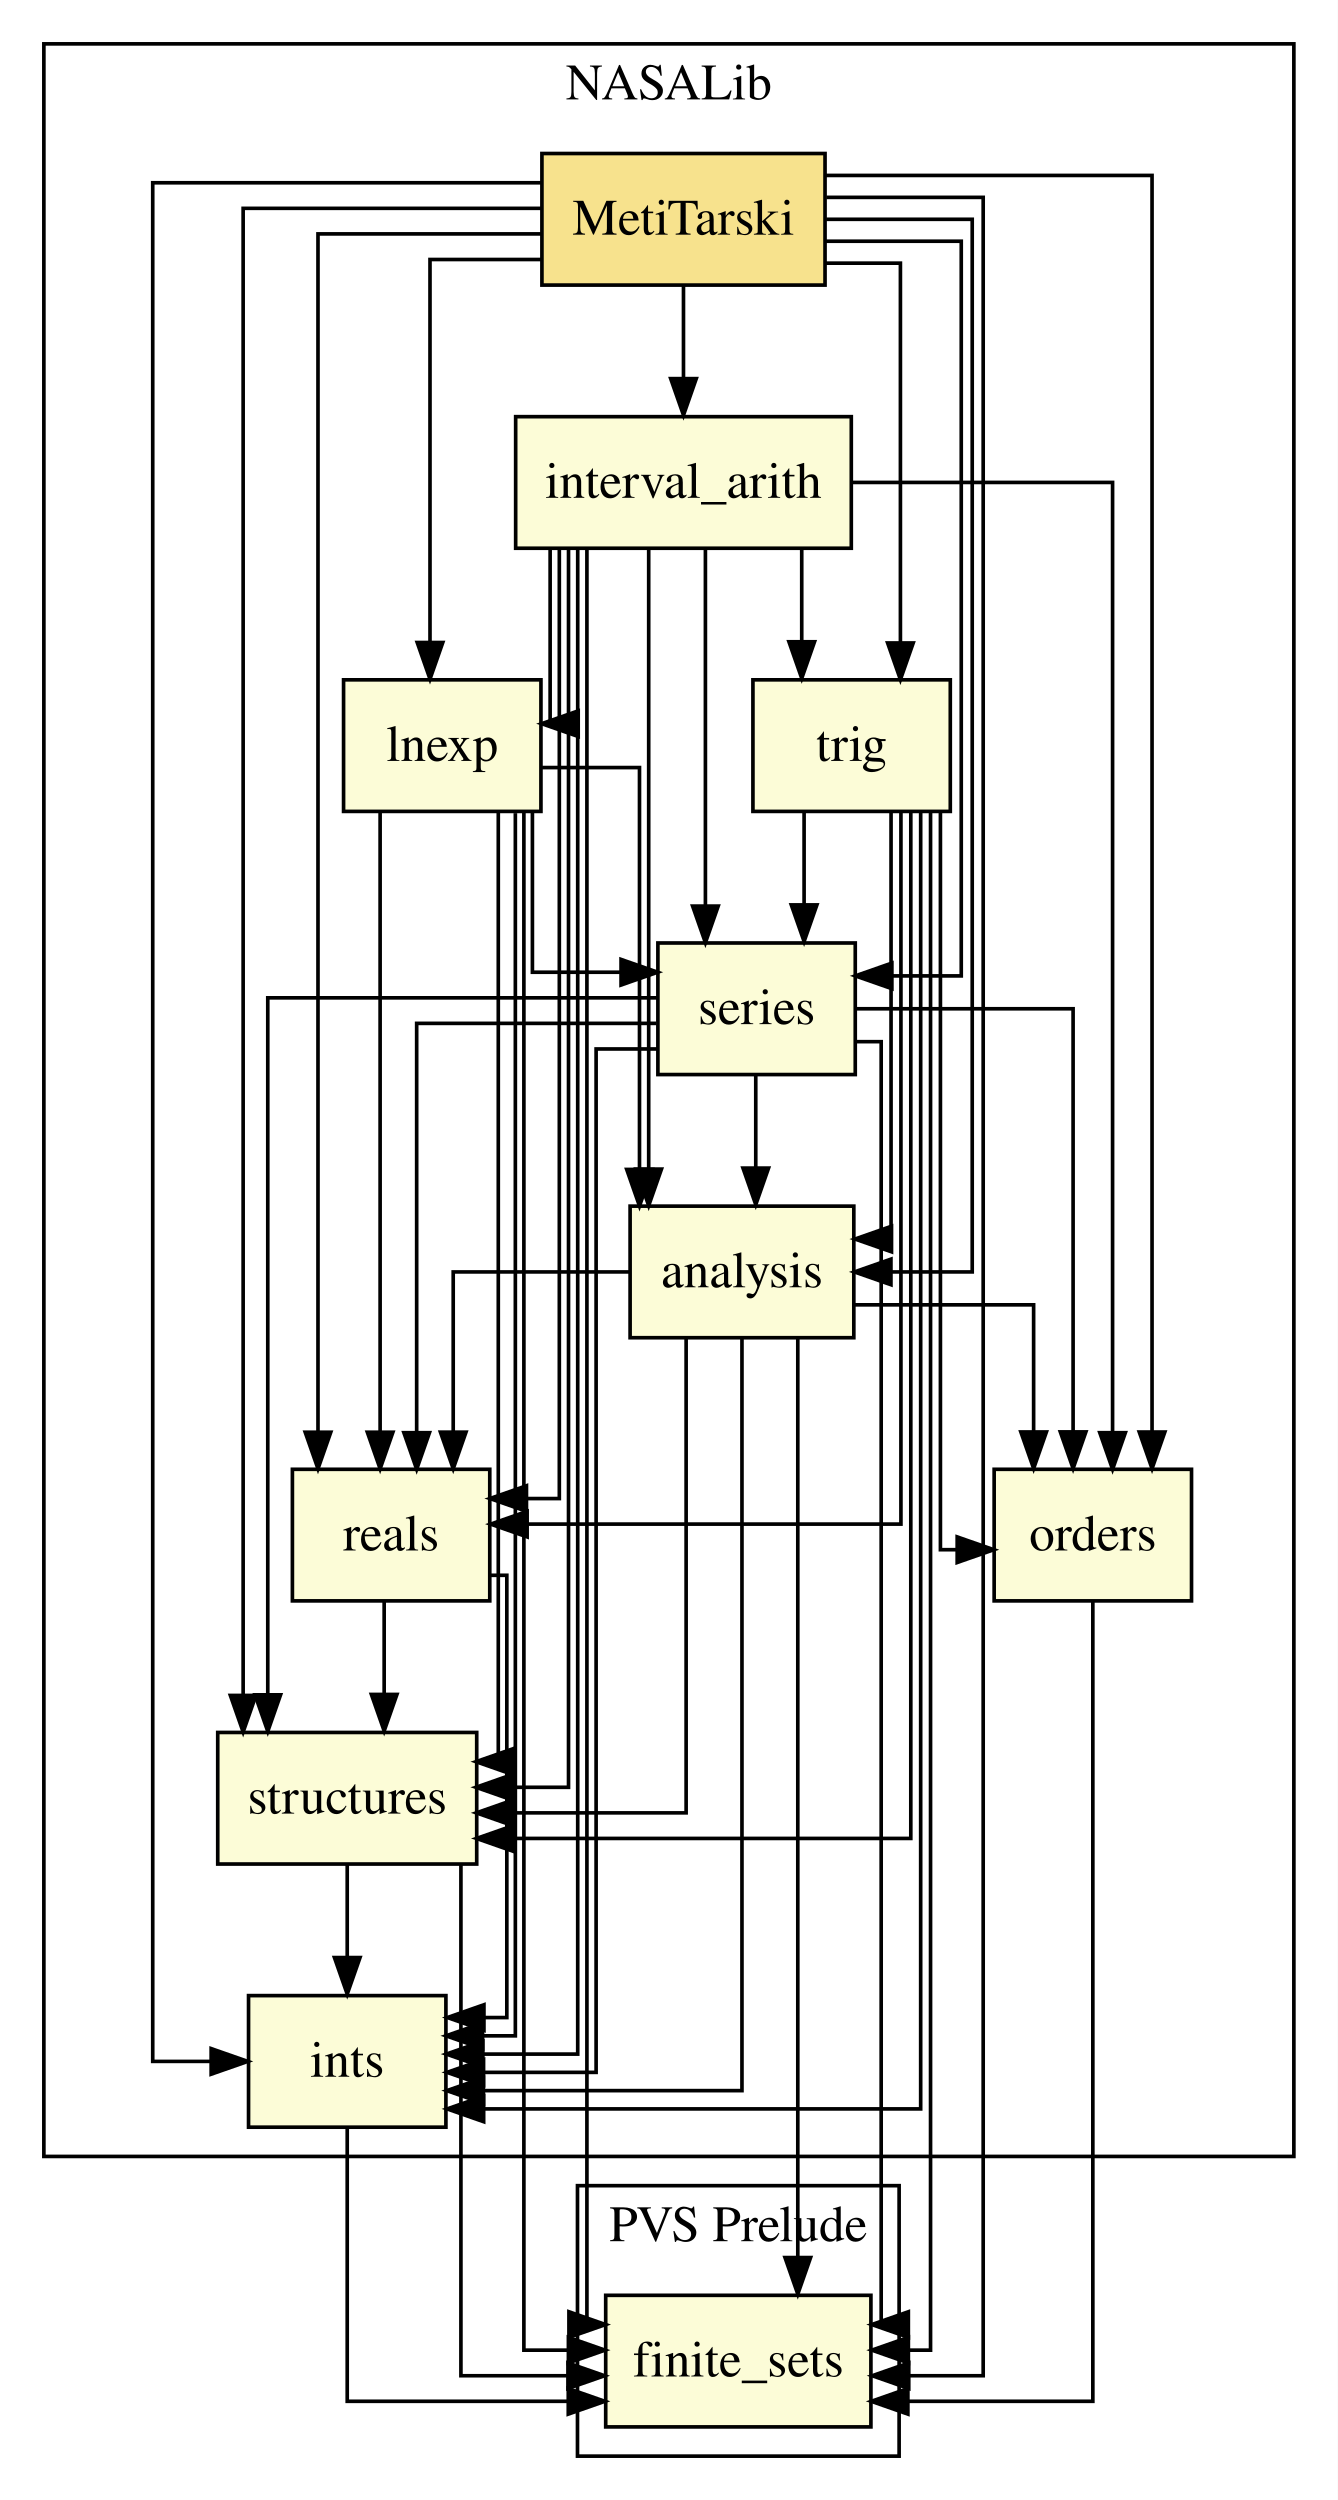
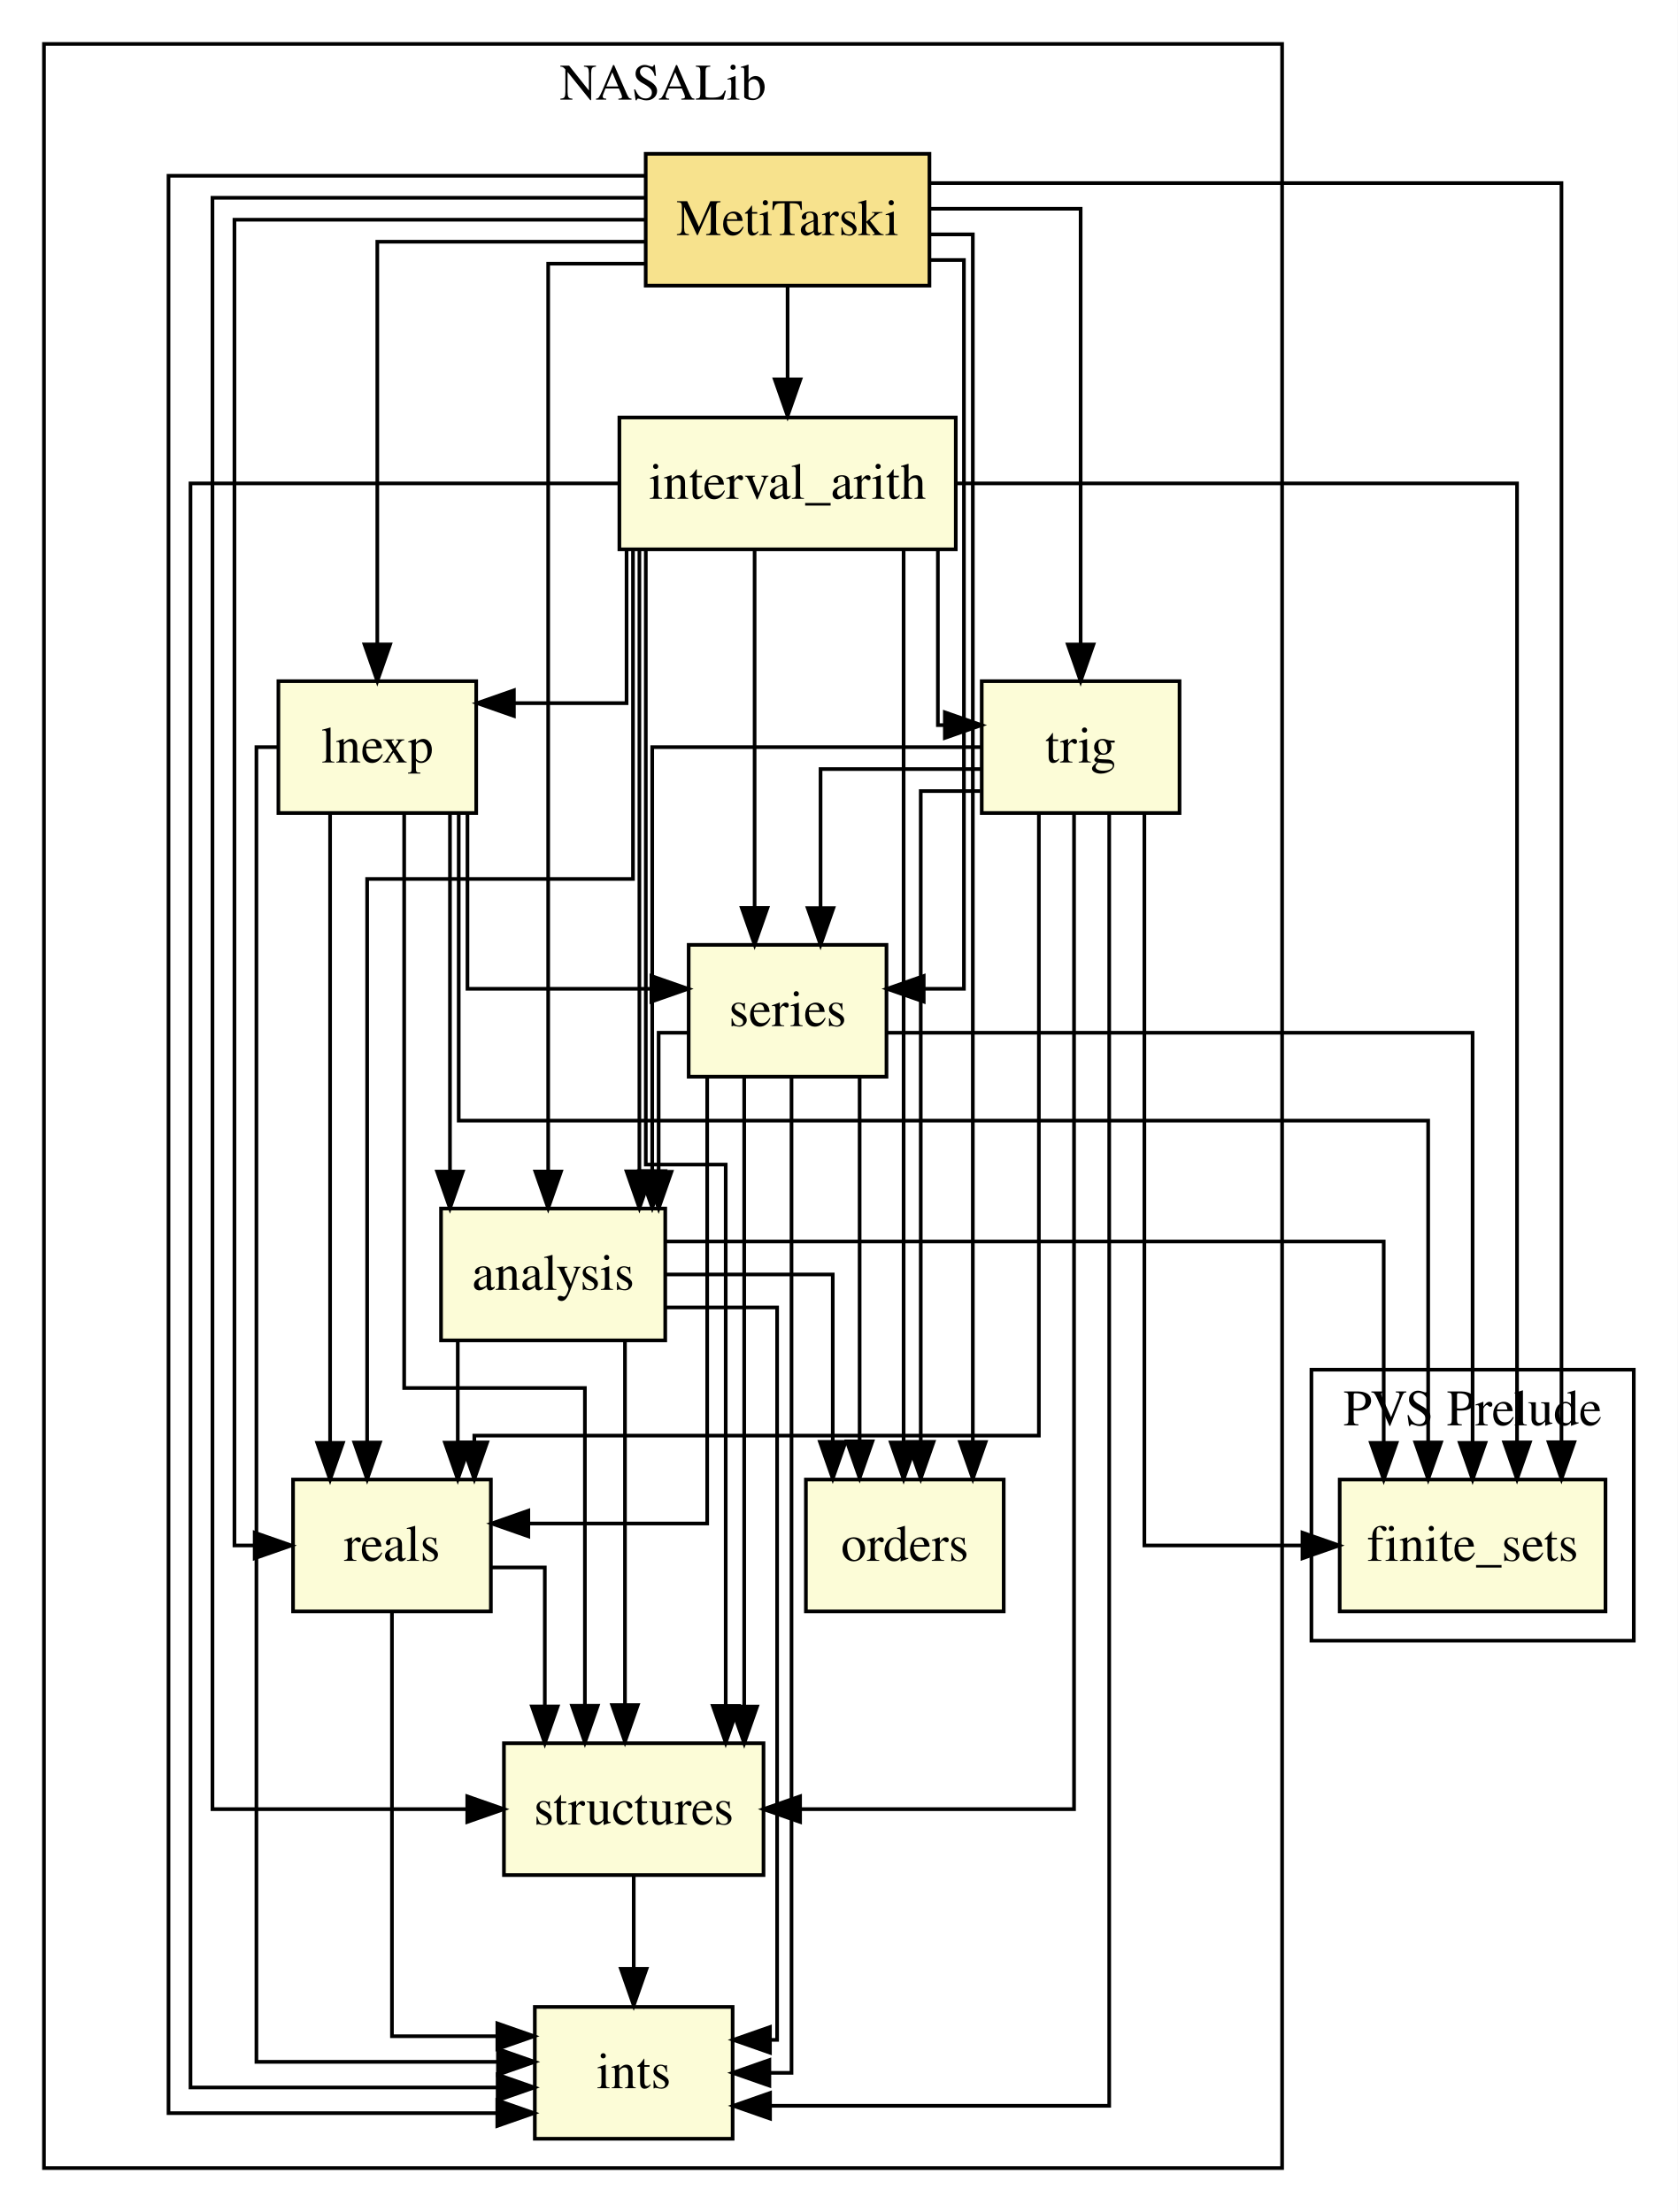
- <svg xmlns="http://www.w3.org/2000/svg" width="366pt" height="684pt" viewBox="0.00 0.00 366.00 684.00">
-   <g id="graph0" class="graph" transform="scale(1 1) rotate(0) translate(4 680)">
-     <polygon fill="#ffffff" stroke="transparent" points="-4,4 -4,-680 362,-680 362,4 -4,4" />
+ <svg xmlns="http://www.w3.org/2000/svg" width="458pt" height="604pt" viewBox="0.00 0.00 458.00 604.00">
+   <g id="graph0" class="graph" transform="scale(1 1) rotate(0) translate(4 600)">
+     <polygon fill="#ffffff" stroke="transparent" points="-4,4 -4,-600 454,-600 454,4 -4,4" />
    <g id="clust1" class="cluster">
-       <polygon fill="none" stroke="#000000" points="8,-90 8,-668 350,-668 350,-90 8,-90" />
-       <text text-anchor="middle" x="179" y="-652.8" font-family="Times,serif" font-size="14.00" fill="#000000">NASALib</text>
+       <polygon fill="none" stroke="#000000" points="8,-8 8,-588 346,-588 346,-8 8,-8" />
+       <text text-anchor="middle" x="177" y="-572.8" font-family="Times,serif" font-size="14.00" fill="#000000">NASALib</text>
    </g>
    <g id="clust2" class="cluster">
-       <polygon fill="none" stroke="#000000" points="154,-8 154,-82 242,-82 242,-8 154,-8" />
-       <text text-anchor="middle" x="198" y="-66.8" font-family="Times,serif" font-size="14.00" fill="#000000">PVS Prelude</text>
+       <polygon fill="none" stroke="#000000" points="354,-152 354,-226 442,-226 442,-152 354,-152" />
+       <text text-anchor="middle" x="398" y="-210.8" font-family="Times,serif" font-size="14.00" fill="#000000">PVS Prelude</text>
    </g>
    <g id="node1" class="node">
-       <polygon fill="#f7e28d" stroke="#000000" points="221.73,-638 144.27,-638 144.27,-602 221.73,-602 221.73,-638" />
-       <text text-anchor="middle" x="183" y="-615.8" font-family="Times,serif" font-size="14.00" fill="#000000">MetiTarski</text>
+       <polygon fill="#f7e28d" stroke="#000000" points="249.73,-558 172.27,-558 172.27,-522 249.73,-522 249.73,-558" />
+       <text text-anchor="middle" x="211" y="-535.8" font-family="Times,serif" font-size="14.00" fill="#000000">MetiTarski</text>
    </g>
    <g id="node2" class="node">
-       <polygon fill="#fcfcd7" stroke="#000000" points="229.604,-350 168.396,-350 168.396,-314 229.604,-314 229.604,-350" />
-       <text text-anchor="middle" x="199" y="-327.8" font-family="Times,serif" font-size="14.00" fill="#000000">analysis</text>
+       <polygon fill="#fcfcd7" stroke="#000000" points="177.604,-270 116.396,-270 116.396,-234 177.604,-234 177.604,-270" />
+       <text text-anchor="middle" x="147" y="-247.8" font-family="Times,serif" font-size="14.00" fill="#000000">analysis</text>
    </g>
    <g id="edge1" class="edge">
-       <path fill="none" stroke="#000000" d="M222.037,-620C241.94,-620 262,-620 262,-620 262,-620 262,-332 262,-332 262,-332 239.762,-332 239.762,-332" />
-       <polygon fill="#000000" stroke="#000000" points="239.762,-328.5 229.762,-332 239.762,-335.5 239.762,-328.5" />
+       <path fill="none" stroke="#000000" d="M172.228,-528C158.156,-528 145.647,-528 145.647,-528 145.647,-528 145.647,-280.109 145.647,-280.109" />
+       <polygon fill="#000000" stroke="#000000" points="149.147,-280.109 145.647,-270.109 142.147,-280.109 149.147,-280.109" />
    </g>
    <g id="node3" class="node">
-       <polygon fill="#fcfcd7" stroke="#000000" points="228.915,-566 137.085,-566 137.085,-530 228.915,-530 228.915,-566" />
-       <text text-anchor="middle" x="183" y="-543.8" font-family="Times,serif" font-size="14.00" fill="#000000">interval_arith</text>
+       <polygon fill="#fcfcd7" stroke="#000000" points="256.915,-486 165.085,-486 165.085,-450 256.915,-450 256.915,-486" />
+       <text text-anchor="middle" x="211" y="-463.8" font-family="Times,serif" font-size="14.00" fill="#000000">interval_arith</text>
    </g>
    <g id="edge2" class="edge">
-       <path fill="none" stroke="#000000" d="M183,-601.831C183,-601.831 183,-576.413 183,-576.413" />
-       <polygon fill="#000000" stroke="#000000" points="186.5,-576.413 183,-566.413 179.5,-576.413 186.5,-576.413" />
+       <path fill="none" stroke="#000000" d="M211,-521.831C211,-521.831 211,-496.413 211,-496.413" />
+       <polygon fill="#000000" stroke="#000000" points="214.5,-496.413 211,-486.413 207.5,-496.413 214.5,-496.413" />
    </g>
    <g id="node4" class="node">
-       <polygon fill="#fcfcd7" stroke="#000000" points="118,-134 64,-134 64,-98 118,-98 118,-134" />
-       <text text-anchor="middle" x="91" y="-111.8" font-family="Times,serif" font-size="14.00" fill="#000000">ints</text>
+       <polygon fill="#fcfcd7" stroke="#000000" points="196,-52 142,-52 142,-16 196,-16 196,-52" />
+       <text text-anchor="middle" x="169" y="-29.8" font-family="Times,serif" font-size="14.00" fill="#000000">ints</text>
    </g>
    <g id="edge3" class="edge">
-       <path fill="none" stroke="#000000" d="M144.085,-630C101.071,-630 37.786,-630 37.786,-630 37.786,-630 37.786,-116 37.786,-116 37.786,-116 53.77,-116 53.77,-116" />
-       <polygon fill="#000000" stroke="#000000" points="53.77,-119.5 63.77,-116 53.77,-112.5 53.77,-119.5" />
+       <path fill="none" stroke="#000000" d="M172.228,-552C122.333,-552 42,-552 42,-552 42,-552 42,-23 42,-23 42,-23 131.755,-23 131.755,-23" />
+       <polygon fill="#000000" stroke="#000000" points="131.755,-26.5 141.755,-23 131.755,-19.5 131.755,-26.5" />
    </g>
    <g id="node5" class="node">
-       <polygon fill="#fcfcd7" stroke="#000000" points="144,-494 90,-494 90,-458 144,-458 144,-494" />
-       <text text-anchor="middle" x="117" y="-471.8" font-family="Times,serif" font-size="14.00" fill="#000000">lnexp</text>
+       <polygon fill="#fcfcd7" stroke="#000000" points="126,-414 72,-414 72,-378 126,-378 126,-414" />
+       <text text-anchor="middle" x="99" y="-391.8" font-family="Times,serif" font-size="14.00" fill="#000000">lnexp</text>
    </g>
    <g id="edge4" class="edge">
-       <path fill="none" stroke="#000000" d="M144.268,-609C128.382,-609 113.647,-609 113.647,-609 113.647,-609 113.647,-504.214 113.647,-504.214" />
-       <polygon fill="#000000" stroke="#000000" points="117.147,-504.214 113.647,-494.214 110.147,-504.214 117.147,-504.214" />
+       <path fill="none" stroke="#000000" d="M172.142,-534C139.794,-534 99,-534 99,-534 99,-534 99,-424.041 99,-424.041" />
+       <polygon fill="#000000" stroke="#000000" points="102.5,-424.041 99,-414.041 95.5,-424.041 102.5,-424.041" />
    </g>
    <g id="node6" class="node">
-       <polygon fill="#fcfcd7" stroke="#000000" points="322,-278 268,-278 268,-242 322,-242 322,-278" />
-       <text text-anchor="middle" x="295" y="-255.8" font-family="Times,serif" font-size="14.00" fill="#000000">orders</text>
+       <polygon fill="#fcfcd7" stroke="#000000" points="270,-196 216,-196 216,-160 270,-160 270,-196" />
+       <text text-anchor="middle" x="243" y="-173.8" font-family="Times,serif" font-size="14.00" fill="#000000">orders</text>
    </g>
    <g id="edge5" class="edge">
-       <path fill="none" stroke="#000000" d="M221.812,-632C259.545,-632 311.2,-632 311.2,-632 311.2,-632 311.2,-288.194 311.2,-288.194" />
-       <polygon fill="#000000" stroke="#000000" points="314.7,-288.194 311.2,-278.194 307.7,-288.194 314.7,-288.194" />
+       <path fill="none" stroke="#000000" d="M249.84,-536C256.631,-536 261.569,-536 261.569,-536 261.569,-536 261.569,-206.245 261.569,-206.245" />
+       <polygon fill="#000000" stroke="#000000" points="265.069,-206.245 261.569,-196.245 258.069,-206.245 265.069,-206.245" />
    </g>
    <g id="node7" class="node">
-       <polygon fill="#fcfcd7" stroke="#000000" points="130,-278 76,-278 76,-242 130,-242 130,-278" />
-       <text text-anchor="middle" x="103" y="-255.8" font-family="Times,serif" font-size="14.00" fill="#000000">reals</text>
+       <polygon fill="#fcfcd7" stroke="#000000" points="130,-196 76,-196 76,-160 130,-160 130,-196" />
+       <text text-anchor="middle" x="103" y="-173.8" font-family="Times,serif" font-size="14.00" fill="#000000">reals</text>
    </g>
    <g id="edge6" class="edge">
-       <path fill="none" stroke="#000000" d="M144.337,-616C116.197,-616 83,-616 83,-616 83,-616 83,-288.144 83,-288.144" />
-       <polygon fill="#000000" stroke="#000000" points="86.5,-288.144 83,-278.144 79.5,-288.144 86.5,-288.144" />
+       <path fill="none" stroke="#000000" d="M172.114,-540C127.374,-540 60,-540 60,-540 60,-540 60,-178 60,-178 60,-178 65.524,-178 65.524,-178" />
+       <polygon fill="#000000" stroke="#000000" points="65.524,-181.5 75.524,-178 65.524,-174.5 65.524,-181.5" />
    </g>
    <g id="node8" class="node">
-       <polygon fill="#fcfcd7" stroke="#000000" points="230,-422 176,-422 176,-386 230,-386 230,-422" />
-       <text text-anchor="middle" x="203" y="-399.8" font-family="Times,serif" font-size="14.00" fill="#000000">series</text>
+       <polygon fill="#fcfcd7" stroke="#000000" points="238,-342 184,-342 184,-306 238,-306 238,-342" />
+       <text text-anchor="middle" x="211" y="-319.8" font-family="Times,serif" font-size="14.00" fill="#000000">series</text>
    </g>
    <g id="edge7" class="edge">
-       <path fill="none" stroke="#000000" d="M221.891,-614C240.589,-614 259,-614 259,-614 259,-614 259,-413 259,-413 259,-413 240.016,-413 240.016,-413" />
-       <polygon fill="#000000" stroke="#000000" points="240.016,-409.5 230.016,-413 240.016,-416.5 240.016,-409.5" />
+       <path fill="none" stroke="#000000" d="M249.857,-529C255.33,-529 259.138,-529 259.138,-529 259.138,-529 259.138,-330 259.138,-330 259.138,-330 248.164,-330 248.164,-330" />
+       <polygon fill="#000000" stroke="#000000" points="248.164,-326.5 238.164,-330 248.164,-333.5 248.164,-326.5" />
    </g>
    <g id="node9" class="node">
-       <polygon fill="#fcfcd7" stroke="#000000" points="126.429,-206 55.571,-206 55.571,-170 126.429,-170 126.429,-206" />
-       <text text-anchor="middle" x="91" y="-183.8" font-family="Times,serif" font-size="14.00" fill="#000000">structures</text>
+       <polygon fill="#fcfcd7" stroke="#000000" points="204.429,-124 133.571,-124 133.571,-88 204.429,-88 204.429,-124" />
+       <text text-anchor="middle" x="169" y="-101.8" font-family="Times,serif" font-size="14.00" fill="#000000">structures</text>
    </g>
    <g id="edge8" class="edge">
-       <path fill="none" stroke="#000000" d="M144.218,-623C108.999,-623 62.524,-623 62.524,-623 62.524,-623 62.524,-216.138 62.524,-216.138" />
-       <polygon fill="#000000" stroke="#000000" points="66.024,-216.138 62.524,-206.138 59.024,-216.138 66.024,-216.138" />
+       <path fill="none" stroke="#000000" d="M172.191,-546C125.699,-546 54,-546 54,-546 54,-546 54,-106 54,-106 54,-106 123.558,-106 123.558,-106" />
+       <polygon fill="#000000" stroke="#000000" points="123.558,-109.5 133.558,-106 123.558,-102.5 123.558,-109.5" />
    </g>
    <g id="node10" class="node">
-       <polygon fill="#fcfcd7" stroke="#000000" points="256,-494 202,-494 202,-458 256,-458 256,-494" />
-       <text text-anchor="middle" x="229" y="-471.8" font-family="Times,serif" font-size="14.00" fill="#000000">trig</text>
+       <polygon fill="#fcfcd7" stroke="#000000" points="318,-414 264,-414 264,-378 318,-378 318,-414" />
+       <text text-anchor="middle" x="291" y="-391.8" font-family="Times,serif" font-size="14.00" fill="#000000">trig</text>
    </g>
    <g id="edge9" class="edge">
-       <path fill="none" stroke="#000000" d="M221.927,-608C233.115,-608 242.353,-608 242.353,-608 242.353,-608 242.353,-504.077 242.353,-504.077" />
-       <polygon fill="#000000" stroke="#000000" points="245.854,-504.077 242.353,-494.077 238.854,-504.077 245.854,-504.077" />
+       <path fill="none" stroke="#000000" d="M250.063,-543C270.37,-543 291,-543 291,-543 291,-543 291,-424.025 291,-424.025" />
+       <polygon fill="#000000" stroke="#000000" points="294.5,-424.025 291,-414.025 287.5,-424.025 294.5,-424.025" />
    </g>
    <g id="node11" class="node">
-       <polygon fill="#fcfcd7" stroke="#000000" points="234.28,-52 161.72,-52 161.72,-16 234.28,-16 234.28,-52" />
-       <text text-anchor="middle" x="198" y="-29.8" font-family="Times,serif" font-size="14.00" fill="#000000">finite_sets</text>
+       <polygon fill="#fcfcd7" stroke="#000000" points="434.28,-196 361.72,-196 361.72,-160 434.28,-160 434.28,-196" />
+       <text text-anchor="middle" x="398" y="-173.8" font-family="Times,serif" font-size="14.00" fill="#000000">finite_sets</text>
    </g>
    <g id="edge10" class="edge">
-       <path fill="none" stroke="#000000" d="M222.079,-626C243.199,-626 265,-626 265,-626 265,-626 265,-30 265,-30 265,-30 244.637,-30 244.637,-30" />
-       <polygon fill="#000000" stroke="#000000" points="244.637,-26.5 234.637,-30 244.637,-33.5 244.637,-26.5" />
+       <path fill="none" stroke="#000000" d="M249.748,-550C310.737,-550 422.26,-550 422.26,-550 422.26,-550 422.26,-206.194 422.26,-206.194" />
+       <polygon fill="#000000" stroke="#000000" points="425.76,-206.194 422.26,-196.194 418.76,-206.194 425.76,-206.194" />
    </g>
    <g id="edge11" class="edge">
-       <path fill="none" stroke="#000000" d="M199,-313.669C199,-260.171 199,-108 199,-108 199,-108 128.253,-108 128.253,-108" />
-       <polygon fill="#000000" stroke="#000000" points="128.253,-104.5 118.253,-108 128.253,-111.5 128.253,-104.5" />
+       <path fill="none" stroke="#000000" d="M177.571,-243C192.857,-243 208.143,-243 208.143,-243 208.143,-243 208.143,-43 208.143,-43 208.143,-43 206.186,-43 206.186,-43" />
+       <polygon fill="#000000" stroke="#000000" points="206.186,-39.5 196.186,-43 206.186,-46.5 206.186,-39.5" />
    </g>
    <g id="edge12" class="edge">
-       <path fill="none" stroke="#000000" d="M229.625,-323C252.129,-323 278.8,-323 278.8,-323 278.8,-323 278.8,-288.222 278.8,-288.222" />
-       <polygon fill="#000000" stroke="#000000" points="282.3,-288.222 278.8,-278.222 275.3,-288.222 282.3,-288.222" />
+       <path fill="none" stroke="#000000" d="M177.608,-252C198.844,-252 223.333,-252 223.333,-252 223.333,-252 223.333,-206.292 223.333,-206.292" />
+       <polygon fill="#000000" stroke="#000000" points="226.833,-206.292 223.333,-196.292 219.833,-206.292 226.833,-206.292" />
    </g>
    <g id="edge13" class="edge">
-       <path fill="none" stroke="#000000" d="M168.23,-332C146.048,-332 120,-332 120,-332 120,-332 120,-288.169 120,-288.169" />
-       <polygon fill="#000000" stroke="#000000" points="123.5,-288.169 120,-278.169 116.5,-288.169 123.5,-288.169" />
+       <path fill="none" stroke="#000000" d="M120.966,-233.708C120.966,-233.708 120.966,-206.082 120.966,-206.082" />
+       <polygon fill="#000000" stroke="#000000" points="124.466,-206.082 120.966,-196.082 117.466,-206.082 124.466,-206.082" />
    </g>
    <g id="edge14" class="edge">
-       <path fill="none" stroke="#000000" d="M183.724,-313.852C183.724,-274.332 183.724,-184 183.724,-184 183.724,-184 136.32,-184 136.32,-184" />
-       <polygon fill="#000000" stroke="#000000" points="136.32,-180.5 126.32,-184 136.32,-187.5 136.32,-180.5" />
+       <path fill="none" stroke="#000000" d="M166.61,-233.804C166.61,-233.804 166.61,-134.425 166.61,-134.425" />
+       <polygon fill="#000000" stroke="#000000" points="170.111,-134.425 166.61,-124.425 163.111,-134.425 170.111,-134.425" />
    </g>
    <g id="edge15" class="edge">
-       <path fill="none" stroke="#000000" d="M214.276,-313.807C214.276,-313.807 214.276,-62.333 214.276,-62.333" />
-       <polygon fill="#000000" stroke="#000000" points="217.776,-62.333 214.276,-52.333 210.776,-62.333 217.776,-62.333" />
+       <path fill="none" stroke="#000000" d="M177.579,-261C239.47,-261 373.74,-261 373.74,-261 373.74,-261 373.74,-206.01 373.74,-206.01" />
+       <polygon fill="#000000" stroke="#000000" points="377.24,-206.01 373.74,-196.01 370.24,-206.01 377.24,-206.01" />
    </g>
    <g id="edge16" class="edge">
-       <path fill="none" stroke="#000000" d="M173.483,-529.956C173.483,-529.956 173.483,-360.145 173.483,-360.145" />
-       <polygon fill="#000000" stroke="#000000" points="176.983,-360.145 173.483,-350.145 169.983,-360.145 176.983,-360.145" />
+       <path fill="none" stroke="#000000" d="M170.547,-449.955C170.547,-449.955 170.547,-280.145 170.547,-280.145" />
+       <polygon fill="#000000" stroke="#000000" points="174.047,-280.145 170.547,-270.145 167.047,-280.145 174.047,-280.145" />
    </g>
    <g id="edge17" class="edge">
-       <path fill="none" stroke="#000000" d="M154.063,-529.798C154.063,-447.954 154.063,-118 154.063,-118 154.063,-118 128.11,-118 128.11,-118" />
-       <polygon fill="#000000" stroke="#000000" points="128.11,-114.5 118.11,-118 128.11,-121.5 128.11,-114.5" />
+       <path fill="none" stroke="#000000" d="M165.162,-468C116.95,-468 48,-468 48,-468 48,-468 48,-30 48,-30 48,-30 131.845,-30 131.845,-30" />
+       <polygon fill="#000000" stroke="#000000" points="131.845,-33.5 141.845,-30 131.845,-26.5 131.845,-33.5" />
    </g>
    <g id="edge18" class="edge">
-       <path fill="none" stroke="#000000" d="M146.516,-529.965C146.516,-510.424 146.516,-482 146.516,-482 146.516,-482 146.284,-482 146.284,-482" />
-       <polygon fill="#000000" stroke="#000000" points="154.2,-478.5 144.2,-482 154.2,-485.5 154.2,-478.5" />
+       <path fill="none" stroke="#000000" d="M167.044,-449.998C167.044,-432.325 167.044,-408 167.044,-408 167.044,-408 136.284,-408 136.284,-408" />
+       <polygon fill="#000000" stroke="#000000" points="136.284,-404.5 126.284,-408 136.284,-411.5 136.284,-404.5" />
    </g>
    <g id="edge19" class="edge">
-       <path fill="none" stroke="#000000" d="M228.726,-548C261.69,-548 300.4,-548 300.4,-548 300.4,-548 300.4,-288.016 300.4,-288.016" />
-       <polygon fill="#000000" stroke="#000000" points="303.9,-288.016 300.4,-278.016 296.9,-288.016 303.9,-288.016" />
+       <path fill="none" stroke="#000000" d="M242.677,-449.859C242.677,-449.859 242.677,-206.134 242.677,-206.134" />
+       <polygon fill="#000000" stroke="#000000" points="246.177,-206.134 242.677,-196.134 239.177,-206.134 246.177,-206.134" />
    </g>
    <g id="edge20" class="edge">
-       <path fill="none" stroke="#000000" d="M149.031,-529.76C149.031,-467.912 149.031,-270 149.031,-270 149.031,-270 140.043,-270 140.043,-270" />
-       <polygon fill="#000000" stroke="#000000" points="140.043,-266.5 130.043,-270 140.043,-273.5 140.043,-266.5" />
+       <path fill="none" stroke="#000000" d="M168.796,-449.679C168.796,-418.866 168.796,-360 168.796,-360 168.796,-360 96.224,-360 96.224,-360 96.224,-360 96.224,-206.116 96.224,-206.116" />
+       <polygon fill="#000000" stroke="#000000" points="99.724,-206.116 96.224,-196.116 92.724,-206.116 99.724,-206.116" />
    </g>
    <g id="edge21" class="edge">
-       <path fill="none" stroke="#000000" d="M189,-529.762C189,-529.762 189,-432.09 189,-432.09" />
-       <polygon fill="#000000" stroke="#000000" points="192.5,-432.09 189,-422.09 185.5,-432.09 192.5,-432.09" />
+       <path fill="none" stroke="#000000" d="M202,-449.762C202,-449.762 202,-352.09 202,-352.09" />
+       <polygon fill="#000000" stroke="#000000" points="205.5,-352.09 202,-342.09 198.5,-352.09 205.5,-352.09" />
    </g>
    <g id="edge22" class="edge">
-       <path fill="none" stroke="#000000" d="M151.547,-529.806C151.547,-457.056 151.547,-191 151.547,-191 151.547,-191 136.221,-191 136.221,-191" />
-       <polygon fill="#000000" stroke="#000000" points="136.221,-187.5 126.221,-191 136.221,-194.5 136.221,-187.5" />
+       <path fill="none" stroke="#000000" d="M172.298,-449.827C172.298,-403.024 172.298,-282 172.298,-282 172.298,-282 194.107,-282 194.107,-282 194.107,-282 194.107,-134.172 194.107,-134.172" />
+       <polygon fill="#000000" stroke="#000000" points="197.607,-134.172 194.107,-124.172 190.607,-134.172 197.607,-134.172" />
    </g>
    <g id="edge23" class="edge">
-       <path fill="none" stroke="#000000" d="M215.353,-529.831C215.353,-529.831 215.353,-504.413 215.353,-504.413" />
-       <polygon fill="#000000" stroke="#000000" points="218.854,-504.413 215.353,-494.413 211.854,-504.413 218.854,-504.413" />
+       <path fill="none" stroke="#000000" d="M252.03,-449.965C252.03,-430.424 252.03,-402 252.03,-402 252.03,-402 253.934,-402 253.934,-402" />
+       <polygon fill="#000000" stroke="#000000" points="253.934,-405.5 263.934,-402 253.934,-398.5 253.934,-405.5" />
    </g>
    <g id="edge24" class="edge">
-       <path fill="none" stroke="#000000" d="M156.579,-529.765C156.579,-439.408 156.579,-44 156.579,-44 156.579,-44 157.087,-44 157.087,-44" />
-       <polygon fill="#000000" stroke="#000000" points="151.658,-47.5 161.658,-44 151.658,-40.5 151.658,-47.5" />
+       <path fill="none" stroke="#000000" d="M257.185,-468C316.01,-468 410.13,-468 410.13,-468 410.13,-468 410.13,-206.141 410.13,-206.141" />
+       <polygon fill="#000000" stroke="#000000" points="413.63,-206.141 410.13,-196.141 406.63,-206.141 413.63,-206.141" />
    </g>
    <g id="edge25" class="edge">
-       <path fill="none" stroke="#000000" d="M91,-97.626C91,-70.523 91,-23 91,-23 91,-23 151.476,-23 151.476,-23" />
-       <polygon fill="#000000" stroke="#000000" points="151.476,-26.5 161.476,-23 151.476,-19.5 151.476,-26.5" />
+       <path fill="none" stroke="#000000" d="M118.836,-377.762C118.836,-377.762 118.836,-280.09 118.836,-280.09" />
+       <polygon fill="#000000" stroke="#000000" points="122.336,-280.09 118.836,-270.09 115.336,-280.09 122.336,-280.09" />
    </g>
    <g id="edge26" class="edge">
-       <path fill="none" stroke="#000000" d="M144.299,-470C157.684,-470 170.965,-470 170.965,-470 170.965,-470 170.965,-360.041 170.965,-360.041" />
-       <polygon fill="#000000" stroke="#000000" points="174.466,-360.041 170.965,-350.041 167.466,-360.041 174.466,-360.041" />
+       <path fill="none" stroke="#000000" d="M71.748,-396C68.328,-396 66,-396 66,-396 66,-396 66,-37 66,-37 66,-37 131.938,-37 131.938,-37" />
+       <polygon fill="#000000" stroke="#000000" points="131.938,-40.5 141.938,-37 131.938,-33.5 131.938,-40.5" />
    </g>
    <g id="edge27" class="edge">
-       <path fill="none" stroke="#000000" d="M137,-457.518C137,-384.886 137,-123 137,-123 137,-123 128.024,-123 128.024,-123" />
-       <polygon fill="#000000" stroke="#000000" points="128.024,-119.5 118.025,-123 128.024,-126.5 128.024,-119.5" />
+       <path fill="none" stroke="#000000" d="M86.112,-377.788C86.112,-377.788 86.112,-206.006 86.112,-206.006" />
+       <polygon fill="#000000" stroke="#000000" points="89.612,-206.006 86.112,-196.006 82.612,-206.006 89.612,-206.006" />
    </g>
    <g id="edge28" class="edge">
-       <path fill="none" stroke="#000000" d="M100,-457.955C100,-457.955 100,-288.145 100,-288.145" />
-       <polygon fill="#000000" stroke="#000000" points="103.5,-288.145 100,-278.145 96.5,-288.145 103.5,-288.145" />
+       <path fill="none" stroke="#000000" d="M123.612,-377.965C123.612,-358.424 123.612,-330 123.612,-330 123.612,-330 173.829,-330 173.829,-330" />
+       <polygon fill="#000000" stroke="#000000" points="173.829,-333.5 183.829,-330 173.829,-326.5 173.829,-333.5" />
    </g>
    <g id="edge29" class="edge">
-       <path fill="none" stroke="#000000" d="M141.667,-457.733C141.667,-439.445 141.667,-414 141.667,-414 141.667,-414 165.92,-414 165.92,-414" />
-       <polygon fill="#000000" stroke="#000000" points="165.92,-417.5 175.92,-414 165.92,-410.5 165.92,-417.5" />
+       <path fill="none" stroke="#000000" d="M106.336,-377.931C106.336,-333.219 106.336,-221 106.336,-221 106.336,-221 155.669,-221 155.669,-221 155.669,-221 155.669,-134.222 155.669,-134.222" />
+       <polygon fill="#000000" stroke="#000000" points="159.169,-134.222 155.669,-124.222 152.169,-134.222 159.169,-134.222" />
    </g>
    <g id="edge30" class="edge">
-       <path fill="none" stroke="#000000" d="M132.333,-457.76C132.333,-395.912 132.333,-198 132.333,-198 132.333,-198 131.723,-198 131.723,-198" />
-       <polygon fill="#000000" stroke="#000000" points="136.234,-194.5 126.234,-198 136.234,-201.5 136.234,-194.5" />
+       <path fill="none" stroke="#000000" d="M121.224,-377.764C121.224,-348.426 121.224,-294 121.224,-294 121.224,-294 385.87,-294 385.87,-294 385.87,-294 385.87,-206.125 385.87,-206.125" />
+       <polygon fill="#000000" stroke="#000000" points="389.37,-206.125 385.87,-196.125 382.37,-206.125 389.37,-206.125" />
    </g>
    <g id="edge31" class="edge">
-       <path fill="none" stroke="#000000" d="M139.333,-457.972C139.333,-375.364 139.333,-37 139.333,-37 139.333,-37 151.513,-37 151.513,-37" />
-       <polygon fill="#000000" stroke="#000000" points="151.513,-40.5 161.513,-37 151.513,-33.5 151.513,-40.5" />
+       <path fill="none" stroke="#000000" d="M103,-159.928C103,-123.352 103,-44 103,-44 103,-44 131.774,-44 131.774,-44" />
+       <polygon fill="#000000" stroke="#000000" points="131.774,-47.5 141.774,-44 131.774,-40.5 131.774,-47.5" />
    </g>
    <g id="edge32" class="edge">
-       <path fill="none" stroke="#000000" d="M295,-241.797C295,-186.3 295,-23 295,-23 295,-23 244.395,-23 244.395,-23" />
-       <polygon fill="#000000" stroke="#000000" points="244.395,-19.5 234.395,-23 244.395,-26.5 244.395,-19.5" />
+       <path fill="none" stroke="#000000" d="M130.133,-172C138.103,-172 144.727,-172 144.727,-172 144.727,-172 144.727,-134.035 144.727,-134.035" />
+       <polygon fill="#000000" stroke="#000000" points="148.228,-134.035 144.727,-124.035 141.228,-134.035 148.228,-134.035" />
    </g>
    <g id="edge33" class="edge">
-       <path fill="none" stroke="#000000" d="M130.264,-249C132.927,-249 134.667,-249 134.667,-249 134.667,-249 134.667,-128 134.667,-128 134.667,-128 128.407,-128 128.407,-128" />
-       <polygon fill="#000000" stroke="#000000" points="128.407,-124.5 118.407,-128 128.407,-131.5 128.407,-124.5" />
+       <path fill="none" stroke="#000000" d="M183.964,-318C179.238,-318 175.8,-318 175.8,-318 175.8,-318 175.8,-280.035 175.8,-280.035" />
+       <polygon fill="#000000" stroke="#000000" points="179.301,-280.035 175.8,-270.035 172.301,-280.035 179.301,-280.035" />
    </g>
    <g id="edge34" class="edge">
-       <path fill="none" stroke="#000000" d="M101.107,-241.831C101.107,-241.831 101.107,-216.413 101.107,-216.413" />
-       <polygon fill="#000000" stroke="#000000" points="104.607,-216.413 101.107,-206.413 97.607,-216.413 104.607,-216.413" />
+       <path fill="none" stroke="#000000" d="M212.071,-305.859C212.071,-242.371 212.071,-34 212.071,-34 212.071,-34 206.033,-34 206.033,-34" />
+       <polygon fill="#000000" stroke="#000000" points="206.033,-30.5 196.033,-34 206.033,-37.5 206.033,-30.5" />
    </g>
    <g id="edge35" class="edge">
-       <path fill="none" stroke="#000000" d="M202.776,-385.831C202.776,-385.831 202.776,-360.413 202.776,-360.413" />
-       <polygon fill="#000000" stroke="#000000" points="206.276,-360.413 202.776,-350.413 199.276,-360.413 206.276,-360.413" />
+       <path fill="none" stroke="#000000" d="M230.667,-305.804C230.667,-305.804 230.667,-206.425 230.667,-206.425" />
+       <polygon fill="#000000" stroke="#000000" points="234.167,-206.425 230.667,-196.425 227.167,-206.425 234.167,-206.425" />
    </g>
    <g id="edge36" class="edge">
-       <path fill="none" stroke="#000000" d="M175.944,-393C166.909,-393 159.095,-393 159.095,-393 159.095,-393 159.095,-113 159.095,-113 159.095,-113 128.304,-113 128.304,-113" />
-       <polygon fill="#000000" stroke="#000000" points="128.304,-109.5 118.304,-113 128.304,-116.5 128.304,-109.5" />
+       <path fill="none" stroke="#000000" d="M189.054,-305.984C189.054,-268.172 189.054,-184 189.054,-184 189.054,-184 140.228,-184 140.228,-184" />
+       <polygon fill="#000000" stroke="#000000" points="140.228,-180.5 130.228,-184 140.228,-187.5 140.228,-180.5" />
    </g>
    <g id="edge37" class="edge">
-       <path fill="none" stroke="#000000" d="M230.401,-404C255.772,-404 289.6,-404 289.6,-404 289.6,-404 289.6,-288.238 289.6,-288.238" />
-       <polygon fill="#000000" stroke="#000000" points="293.1,-288.238 289.6,-278.238 286.1,-288.238 293.1,-288.238" />
+       <path fill="none" stroke="#000000" d="M199.16,-305.788C199.16,-305.788 199.16,-134.006 199.16,-134.006" />
+       <polygon fill="#000000" stroke="#000000" points="202.661,-134.006 199.16,-124.006 195.661,-134.006 202.661,-134.006" />
    </g>
    <g id="edge38" class="edge">
-       <path fill="none" stroke="#000000" d="M175.6,-400C148.167,-400 110,-400 110,-400 110,-400 110,-288.016 110,-288.016" />
-       <polygon fill="#000000" stroke="#000000" points="113.5,-288.016 110,-278.016 106.5,-288.016 113.5,-288.016" />
+       <path fill="none" stroke="#000000" d="M238.191,-318C290.055,-318 398,-318 398,-318 398,-318 398,-206.016 398,-206.016" />
+       <polygon fill="#000000" stroke="#000000" points="401.5,-206.016 398,-196.016 394.5,-206.016 401.5,-206.016" />
    </g>
    <g id="edge39" class="edge">
-       <path fill="none" stroke="#000000" d="M175.936,-407C136.857,-407 69.262,-407 69.262,-407 69.262,-407 69.262,-216.295 69.262,-216.295" />
-       <polygon fill="#000000" stroke="#000000" points="72.762,-216.295 69.262,-206.295 65.762,-216.295 72.762,-216.295" />
+       <path fill="none" stroke="#000000" d="M169,-87.831C169,-87.831 169,-62.413 169,-62.413" />
+       <polygon fill="#000000" stroke="#000000" points="172.5,-62.413 169,-52.413 165.5,-62.413 172.5,-62.413" />
    </g>
    <g id="edge40" class="edge">
-       <path fill="none" stroke="#000000" d="M230.192,-395C234.242,-395 237.091,-395 237.091,-395 237.091,-395 237.091,-44 237.091,-44 237.091,-44 236.834,-44 236.834,-44" />
-       <polygon fill="#000000" stroke="#000000" points="244.526,-40.5 234.526,-44 244.526,-47.5 244.526,-40.5" />
+       <path fill="none" stroke="#000000" d="M263.875,-396C229.327,-396 174.049,-396 174.049,-396 174.049,-396 174.049,-280.238 174.049,-280.238" />
+       <polygon fill="#000000" stroke="#000000" points="177.549,-280.238 174.049,-270.238 170.549,-280.238 177.549,-280.238" />
    </g>
    <g id="edge41" class="edge">
-       <path fill="none" stroke="#000000" d="M91,-169.831C91,-169.831 91,-144.413 91,-144.413" />
-       <polygon fill="#000000" stroke="#000000" points="94.5,-144.413 91,-134.413 87.5,-144.413 94.5,-144.413" />
+       <path fill="none" stroke="#000000" d="M298.8,-377.855C298.8,-303.369 298.8,-25 298.8,-25 298.8,-25 206.21,-25 206.21,-25" />
+       <polygon fill="#000000" stroke="#000000" points="206.21,-21.5 196.21,-25 206.21,-28.5 206.21,-21.5" />
    </g>
    <g id="edge42" class="edge">
-       <path fill="none" stroke="#000000" d="M122.107,-169.875C122.107,-128.374 122.107,-30 122.107,-30 122.107,-30 151.387,-30 151.387,-30" />
-       <polygon fill="#000000" stroke="#000000" points="151.387,-33.5 161.387,-30 151.387,-26.5 151.387,-33.5" />
+       <path fill="none" stroke="#000000" d="M263.606,-384C254.837,-384 247.353,-384 247.353,-384 247.353,-384 247.353,-206.281 247.353,-206.281" />
+       <polygon fill="#000000" stroke="#000000" points="250.854,-206.281 247.353,-196.281 243.854,-206.281 250.854,-206.281" />
    </g>
    <g id="edge43" class="edge">
-       <path fill="none" stroke="#000000" d="M239.792,-457.793C239.792,-420.944 239.792,-341 239.792,-341 239.792,-341 238.805,-341 238.805,-341" />
-       <polygon fill="#000000" stroke="#000000" points="239.918,-337.5 229.918,-341 239.917,-344.5 239.918,-337.5" />
+       <path fill="none" stroke="#000000" d="M279.6,-377.974C279.6,-330.919 279.6,-208 279.6,-208 279.6,-208 125.483,-208 125.483,-208 125.483,-208 125.483,-206.143 125.483,-206.143" />
+       <polygon fill="#000000" stroke="#000000" points="128.983,-206.143 125.483,-196.143 121.983,-206.143 128.983,-206.143" />
    </g>
    <g id="edge44" class="edge">
-       <path fill="none" stroke="#000000" d="M247.896,-457.757C247.896,-382.87 247.896,-103 247.896,-103 247.896,-103 128.329,-103 128.329,-103" />
-       <polygon fill="#000000" stroke="#000000" points="128.329,-99.5 118.329,-103 128.329,-106.5 128.329,-99.5" />
+       <path fill="none" stroke="#000000" d="M263.753,-390C243.73,-390 220,-390 220,-390 220,-390 220,-352.035 220,-352.035" />
+       <polygon fill="#000000" stroke="#000000" points="223.5,-352.035 220,-342.035 216.5,-352.035 223.5,-352.035" />
    </g>
    <g id="edge45" class="edge">
-       <path fill="none" stroke="#000000" d="M253.299,-457.997C253.299,-405.454 253.299,-256 253.299,-256 253.299,-256 257.884,-256 257.884,-256" />
-       <polygon fill="#000000" stroke="#000000" points="257.884,-259.5 267.884,-256 257.884,-252.5 257.884,-259.5" />
+       <path fill="none" stroke="#000000" d="M289.2,-377.859C289.2,-314.371 289.2,-106 289.2,-106 289.2,-106 214.414,-106 214.414,-106" />
+       <polygon fill="#000000" stroke="#000000" points="214.414,-102.5 204.414,-106 214.414,-109.5 214.414,-102.5" />
    </g>
    <g id="edge46" class="edge">
-       <path fill="none" stroke="#000000" d="M242.494,-457.84C242.494,-406.33 242.494,-263 242.494,-263 242.494,-263 140.227,-263 140.227,-263" />
-       <polygon fill="#000000" stroke="#000000" points="140.227,-259.5 130.227,-263 140.227,-266.5 140.227,-259.5" />
-     </g>
-     <g id="edge47" class="edge">
-       <path fill="none" stroke="#000000" d="M216,-457.831C216,-457.831 216,-432.413 216,-432.413" />
-       <polygon fill="#000000" stroke="#000000" points="219.5,-432.413 216,-422.413 212.5,-432.413 219.5,-432.413" />
-     </g>
-     <g id="edge48" class="edge">
-       <path fill="none" stroke="#000000" d="M245.195,-457.746C245.195,-392.829 245.195,-177 245.195,-177 245.195,-177 136.375,-177 136.375,-177" />
-       <polygon fill="#000000" stroke="#000000" points="136.375,-173.5 126.375,-177 136.375,-180.5 136.375,-173.5" />
-     </g>
-     <g id="edge49" class="edge">
-       <path fill="none" stroke="#000000" d="M250.597,-457.972C250.597,-375.364 250.597,-37 250.597,-37 250.597,-37 244.531,-37 244.531,-37" />
-       <polygon fill="#000000" stroke="#000000" points="244.531,-33.5 234.531,-37 244.531,-40.5 244.531,-33.5" />
+       <path fill="none" stroke="#000000" d="M308.4,-377.788C308.4,-325.394 308.4,-178 308.4,-178 308.4,-178 351.556,-178 351.556,-178" />
+       <polygon fill="#000000" stroke="#000000" points="351.556,-181.5 361.556,-178 351.556,-174.5 351.556,-181.5" />
    </g>
  </g>
</svg>
